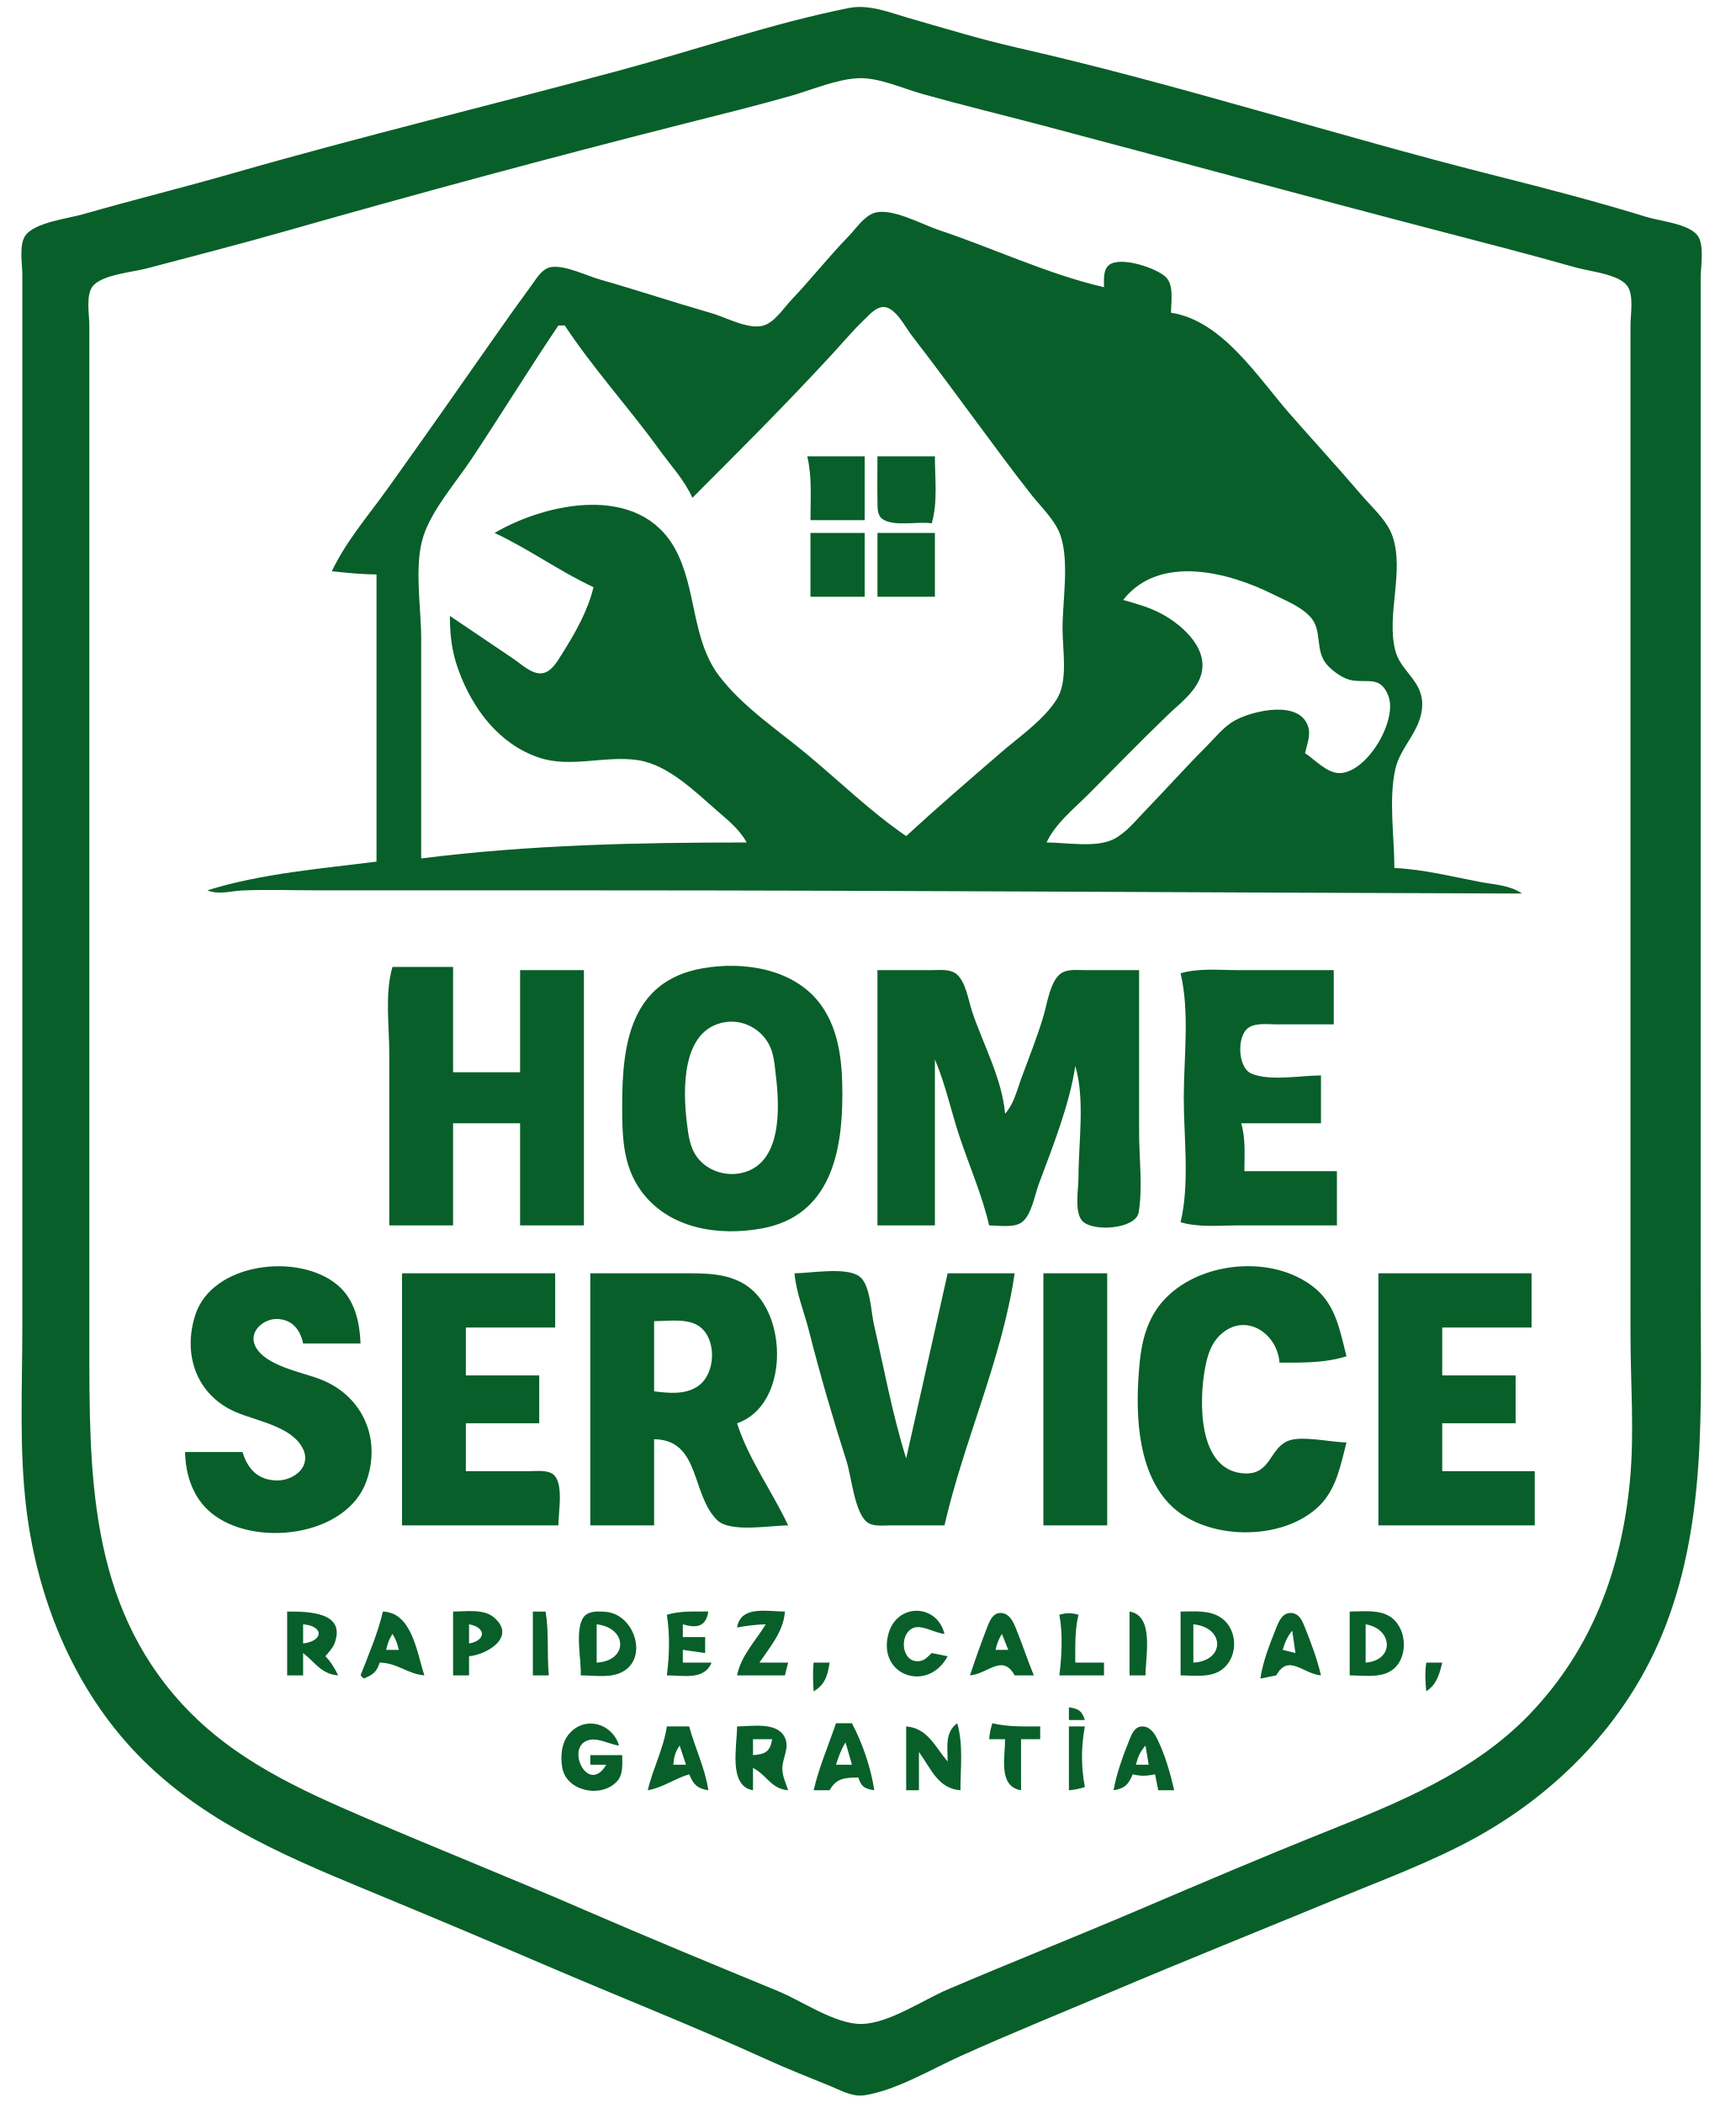
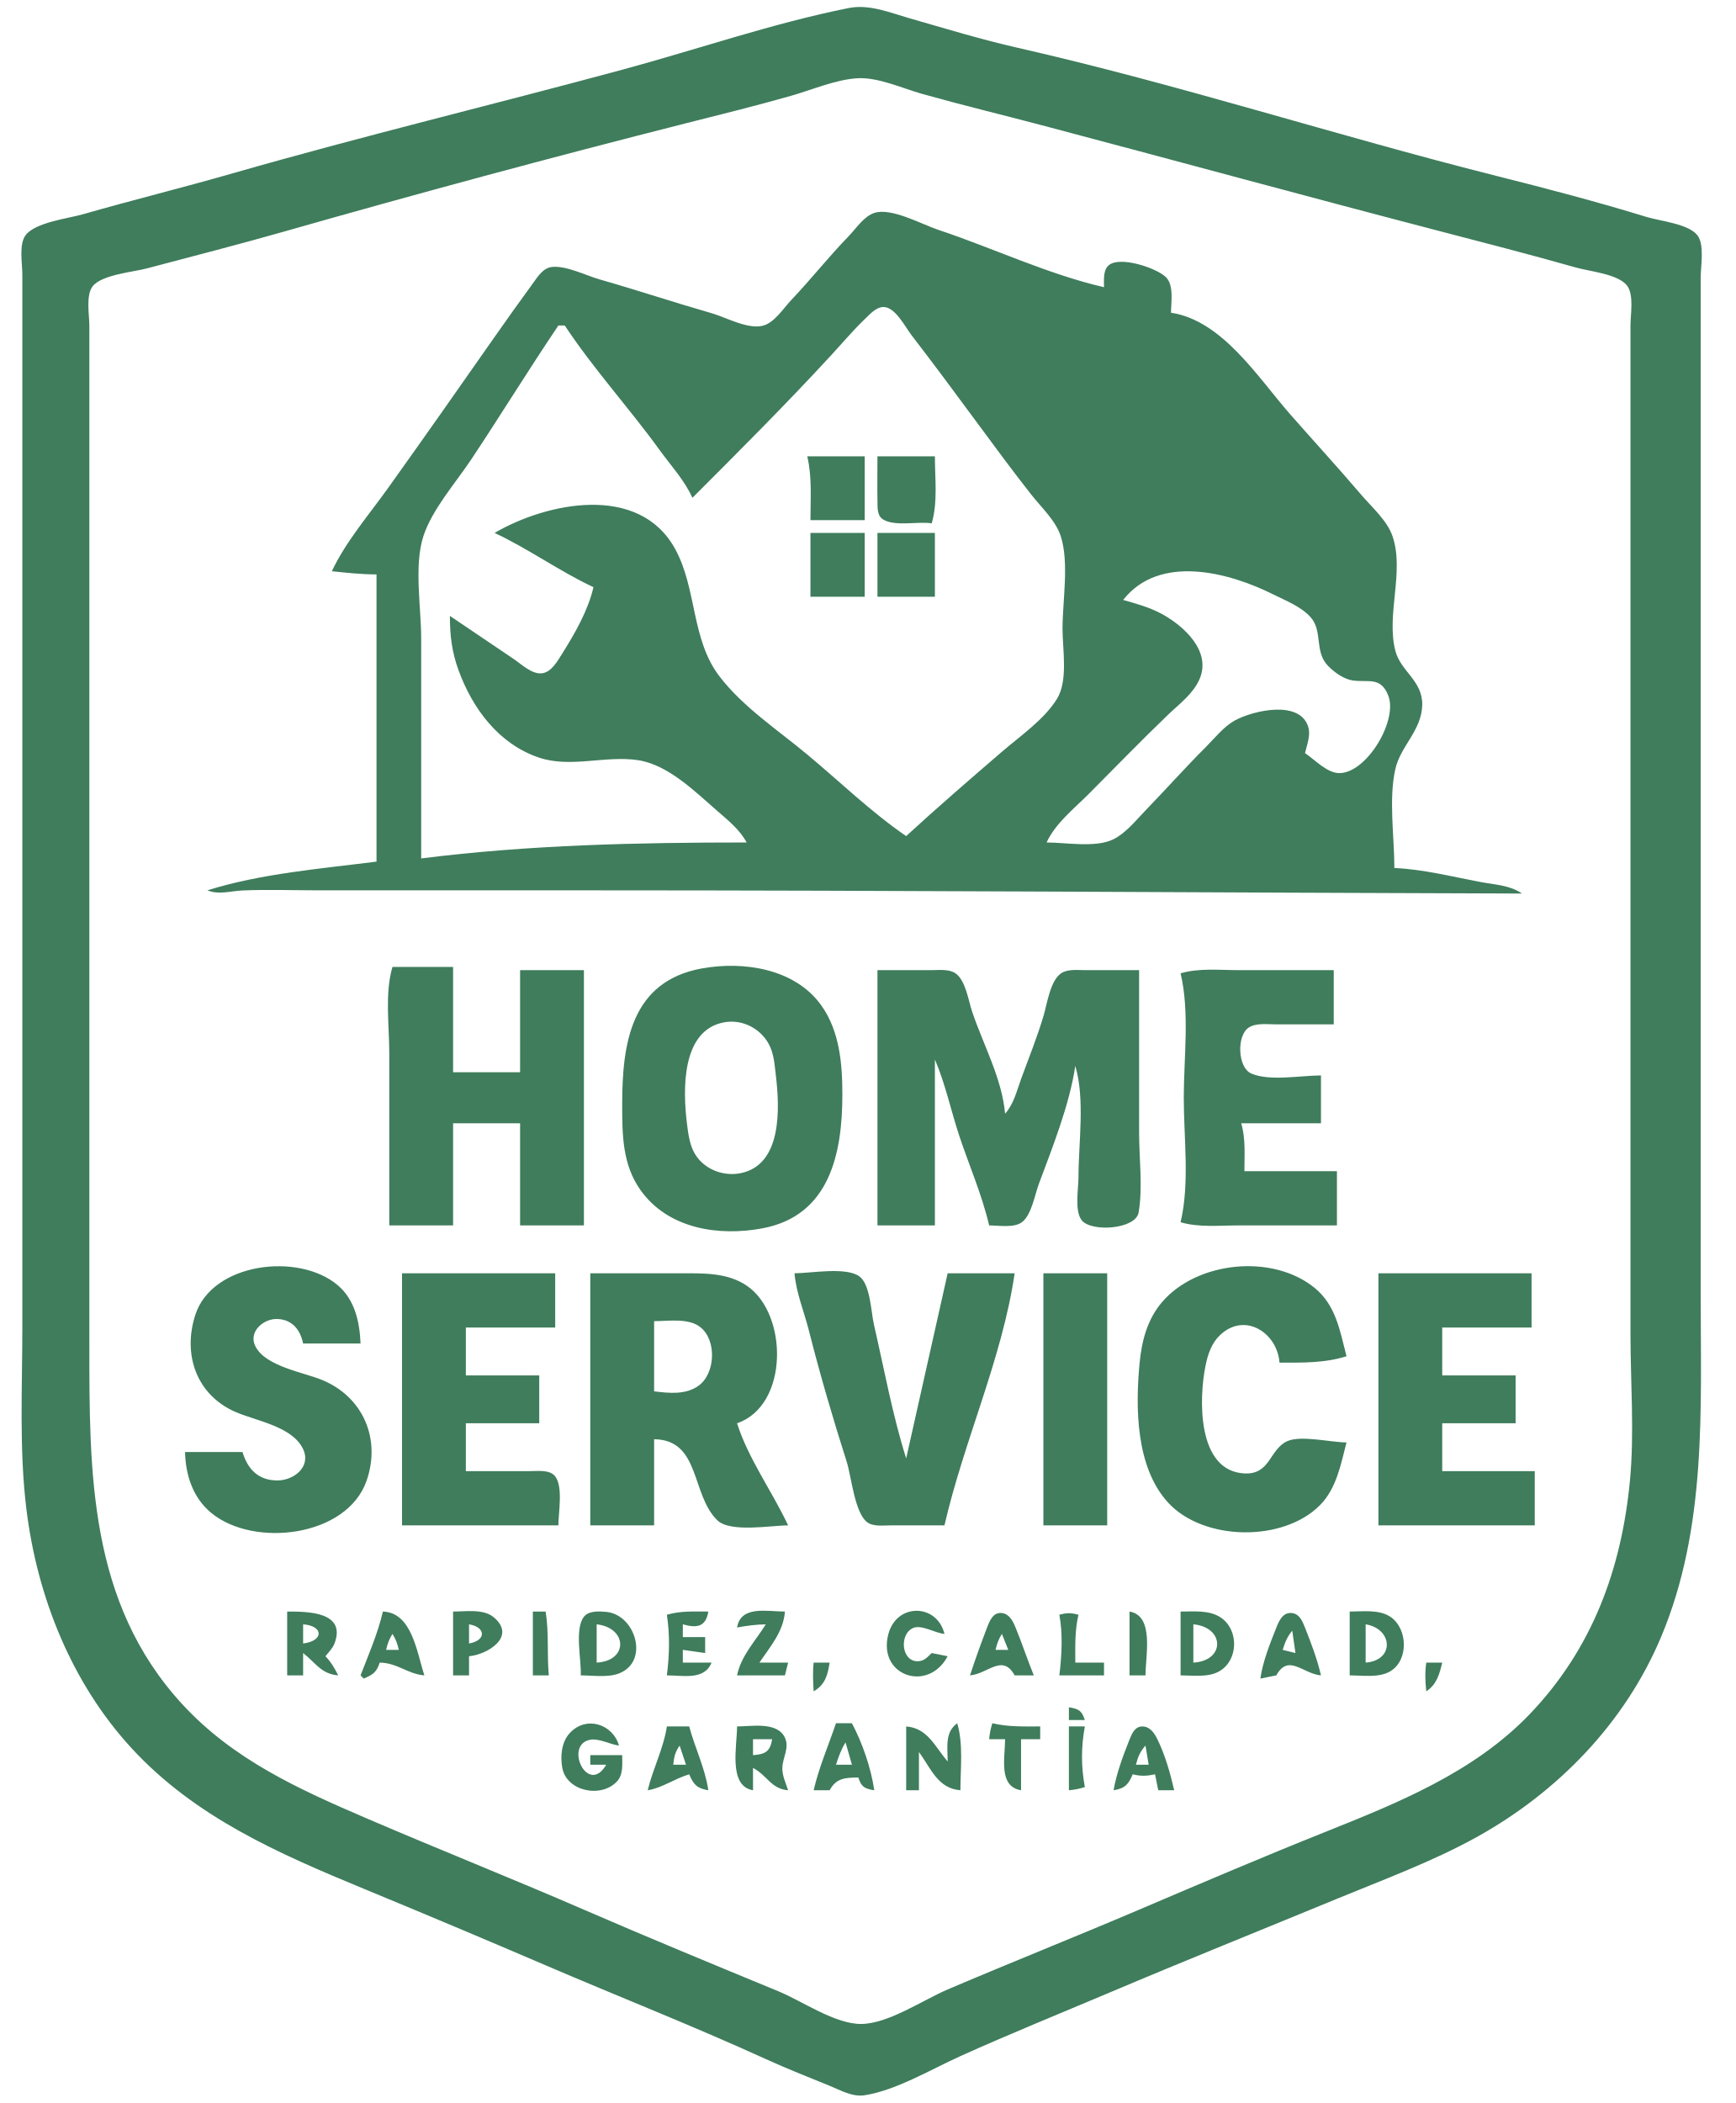
<svg xmlns="http://www.w3.org/2000/svg" width="544" height="659">
-   <path style="fill:#085f29; stroke:none;" d="M266 2.515C242.212 7.269 218.447 15.506 195 21.849C154.382 32.836 113.457 42.678 73 54.291C57.387 58.772 41.619 62.664 26 67.141C21.344 68.476 11.055 69.667 8.028 73.702C5.866 76.584 7 82.605 7 86L7 119L7 245L7 416C7 434.931 5.969 454.192 8.286 473C11.661 500.389 22.429 527.4 41.247 547.83C61.197 569.489 87.33 580.836 114 591.861C133.045 599.734 152.062 607.721 171 615.85C193.958 625.703 217.268 634.867 240 645.231C246.565 648.224 253.317 650.883 260 653.603C263.477 655.018 267.117 657.17 271 656.567C280.849 655.037 291.934 648.392 301 644.306C316.504 637.317 332.337 630.912 348 624.284C371.559 614.315 395.352 604.768 419 595.011C433.723 588.936 449.058 583.315 463 575.561C488.343 561.465 509.286 539.843 520.576 513C535.035 478.621 533 441.476 533 405L533 250L533 120L533 87C533 83.453 534.279 76.7 531.972 73.728C529.165 70.111 520.201 69.267 516 67.975C500.458 63.196 484.763 59.092 469 55.127C418.848 42.511 369.421 26.444 319 14.989C307.56 12.39 296.272 8.948 285 5.709C278.913 3.96 272.412 1.234 266 2.515M269 24.509C275.361 24.234 282.919 27.707 289 29.421C301.247 32.872 313.689 35.864 326 39.116C367.671 50.123 409.278 61.509 451 72.371C465.357 76.109 479.722 79.813 494 83.86C498.179 85.044 507.271 85.889 509.972 89.563C512.132 92.501 511 98.556 511 102L511 134L511 256L511 418C511 433.148 512.266 448.922 510.83 464C508.189 491.731 498.971 516.714 479.486 537.08C461.941 555.419 438.089 564.964 415 574.2C395.559 581.977 376.261 590.209 357 598.421C337.075 606.917 316.927 614.918 297 623.421C289.286 626.713 278.47 634.124 270 634.232C261.782 634.336 251.483 627.099 244 624.011C223.626 615.603 203.224 607.197 183 598.424C160.443 588.64 137.59 579.552 115 569.85C93.673 560.689 73.115 551.422 57.093 534C27.802 502.149 28 461.475 28 421L28 256L28 133L28 102C28 98.661 26.846 92.534 29.028 89.728C31.876 86.065 41.685 85.261 46 84.116C60.315 80.317 74.755 76.633 89 72.573C130.852 60.643 172.815 49.31 215 38.626C225.99 35.842 237.107 33.109 248 30C254.523 28.138 262.22 24.803 269 24.509M104 179C108.7 179.5 113.263 179.99 118 180L118 270C100.795 272.186 81.539 273.77 65 279C68.604 280.47 72.197 279.206 76 279.039C83.971 278.69 92.021 279 100 279L185 279C282.324 279 379.763 279.732 477 280C473.226 277.378 468.45 277.223 464 276.389C455.102 274.722 446.066 272.389 437 272C437 262.274 435.172 250.491 437.303 241C438.922 233.789 445.521 228.937 445.733 221C445.938 213.315 439.005 210.44 437.318 203.961C434.371 192.645 440.232 179.1 436.411 168C434.71 163.056 429.899 158.897 426.579 155C419.281 146.435 411.668 138.171 404.255 129.714C394.228 118.276 383.063 100.408 367 98C367 94.71 367.977 89.382 365.397 86.843C362.495 83.987 351.202 80.221 347.603 83.029C345.623 84.573 346.026 87.798 346 90C328.327 85.911 311.221 77.74 294 72C288.877 70.292 279.464 65.035 274.09 66.697C270.787 67.718 268.294 71.627 265.986 74C259.724 80.438 254.187 87.498 248 94C245.511 96.616 242.675 101.224 238.961 102.096C234.224 103.209 227.506 99.439 223 98.141C211.288 94.769 199.72 90.924 188 87.579C183.681 86.346 177.594 83.232 173.093 83.644C170.118 83.916 168.456 86.824 166.86 89.005C162.75 94.618 158.705 100.297 154.72 106C143.741 121.711 132.716 137.406 121.573 153C115.551 161.427 108.448 169.598 104 179M284 262C273.055 254.516 263.197 244.923 253 236.435C243.753 228.739 232.922 221.609 225.529 212C216.563 200.345 218.473 184.552 211.583 172C200.245 151.343 171.278 157.499 155 167C165.664 171.979 175.327 179.017 186 184C184.218 191.504 180.171 198.507 176.085 204.999C174.691 207.214 172.805 210.602 169.91 210.978C166.734 211.389 163.413 208.143 161 206.505L141 193C141.001 199.082 141.597 204.244 143.695 210C148.108 222.105 156.367 233.193 168.961 237.417C178.871 240.741 189.77 236.653 200 238.213C209.518 239.665 218.033 248.258 225 254.289C228.351 257.189 231.911 260.086 234 264C199.915 264 165.825 264.725 132 269L132 200C132 190.344 129.692 177.216 132.699 168C135.432 159.624 142.802 151.311 147.667 144C156.918 130.096 165.66 115.845 175 102L177 102C185.999 115.618 197.145 127.781 206.707 141C210.233 145.875 214.549 150.498 217 156C231.751 141.249 246.573 126.435 260.7 111.089C264.111 107.384 267.367 103.512 271.004 100.02C272.551 98.534 274.553 96.207 276.91 96.207C280.585 96.207 283.719 102.492 285.651 105C292.52 113.913 299.206 122.944 305.884 132C311.576 139.718 317.28 147.464 323.211 155C326.325 158.957 330.852 163.12 332.436 168C335.133 176.309 333 188.292 333 197C333 203.505 334.806 213.259 331.258 219C327.223 225.528 319.745 230.623 314 235.576C303.918 244.27 293.791 252.982 284 262M253 143C254.551 149.513 254 156.341 254 163L271 163L271 143L253 143M275 143C275 147.663 274.916 152.334 275.005 156.996C275.04 158.871 274.829 161.46 276.603 162.666C280.248 165.142 287.707 163.291 292 164C293.947 157.413 293 149.839 293 143L275 143M254 167L254 187L271 187L271 167L254 167M275 167L275 187L293 187L293 167L275 167M409 236C409.56 233.518 410.772 230.57 410.073 228.019C407.64 219.126 392.692 222.641 387 225.769C383.536 227.673 380.762 231.238 378 234C371.482 240.518 365.367 247.382 358.961 254.004C356.004 257.06 352.861 261.042 349 262.972C343.444 265.75 334.102 264 328 264C330.79 258.017 336.377 253.623 341 249C349.322 240.678 357.513 232.194 365.999 224.039C369.515 220.661 373.789 217.566 375.86 212.999C379.878 204.138 370.998 196.08 364 192.324C360.201 190.285 356.122 189.17 352 188C363.39 173.487 385.191 179.343 399 186.247C402.914 188.204 407.68 190.025 410.682 193.329C414.703 197.754 411.802 204.175 416.228 208.674C418.208 210.687 421.137 212.838 424 213.235C428.94 213.919 432.74 211.937 435.106 218.015C438.094 225.693 428.57 241.898 420 242.264C416.029 242.433 412.102 238.049 409 236M123 303C120.552 311.28 122 321.393 122 330L122 384L142 384L142 352L163 352L163 384L183 384L183 304L163 304L163 336L142 336L142 303L123 303M220 303.465C197.712 307.483 195 327.065 195 346C195 355.485 195.016 364.937 200.789 372.999C209.432 385.069 225.218 387.5 239.004 384.901C260.12 380.92 264 361.275 264 343C264 333.385 263.175 323.116 257.362 315.001C249.161 303.552 233.103 301.102 220 303.465M275 304L275 384L293 384L293 332C296.301 339.67 298.027 348.073 300.667 356C303.756 365.276 307.797 374.476 310 384C312.977 384 317.769 384.869 320.298 382.972C323.287 380.73 324.321 374.366 325.576 371C329.87 359.475 335.205 346.154 337 334C340.11 344.522 338 358.045 338 369C338 372.531 336.699 379.457 339.028 382.397C342.024 386.18 355.953 385.22 356.852 379.941C358.195 372.057 357 362.998 357 355L357 304L340 304C337.651 304.005 334.551 303.595 332.51 305.028C329.172 307.372 328.213 314.317 327.14 318C325.165 324.783 322.477 331.367 320.053 338C318.625 341.909 317.777 345.849 315 349C314.039 337.988 308.164 327.387 304.667 317C303.504 313.544 302.656 307.251 299.49 305.028C297.449 303.595 294.349 304.005 292 304L275 304M370 305C372.904 317.197 371 331.494 371 344C371 356.506 372.904 370.803 370 383C375.725 384.692 382.06 384 388 384L419 384L419 367L390 367C390 361.964 390.435 356.853 389 352L414 352L414 337C407.787 337 397.883 338.901 392.148 336.397C387.87 334.529 387.534 324.553 391.318 322.028C393.667 320.46 397.33 321.001 400 321L418 321L418 304L388 304C382.06 304 375.725 303.308 370 305M227 320.344C232.523 319.351 238.126 322.136 240.86 327.015C242.573 330.07 242.748 333.609 243.155 337C244.363 347.065 245.239 365.099 232 367.652C226.322 368.747 220.158 366.17 217.456 360.985C216.053 358.291 215.653 354.98 215.286 352C213.996 341.526 213.504 322.772 227 320.344M339 332L338 333L339 332M76 455L58 455C58.154 462.209 60.436 469.321 66.184 474.072C79.535 485.105 108.752 481.656 114.891 464C119.463 450.852 113.753 437.727 101 432.453C95.01 429.975 83.248 428.203 80.047 421.895C77.721 417.311 82.614 413.119 86.999 413.323C91.699 413.54 94.134 416.808 95 421L113 421C112.709 414.244 111.234 407.287 105.815 402.709C93.591 392.382 66.543 395.631 61.224 412C57.143 424.563 61.638 437.268 74 442.536C80.502 445.307 91.567 447.01 94.957 454.015C97.65 459.583 92.123 463.888 87 463.913C80.994 463.942 77.624 460.419 76 455M422 452C417.101 452 407.723 449.663 403.418 451.618C397.811 454.165 398.19 462.136 390 461.717C375.091 460.954 375.727 438.22 377.809 428C378.531 424.453 379.647 420.965 382.34 418.394C390.112 410.975 400.321 417.649 401 427C408.133 427 415.13 427.172 422 425C419.953 417.093 418.708 408.995 411.96 403.529C398.695 392.785 375.146 395.273 364.213 408.004C359.61 413.364 357.837 420.1 357.17 427C355.801 441.141 355.955 459.937 366.185 470.957C377.291 482.92 402.132 483.317 413.671 471.674C418.896 466.403 420.213 458.889 422 452M126 399L126 478L175 478C175 474.031 176.553 465.861 173.972 462.603C172.255 460.436 168.42 461.005 166 461L146 461L146 446L169 446L169 431L146 431L146 416L174 416L174 399L126 399M185 399L185 478L205 478L205 451C219.567 451.172 216.511 468.347 224.815 476.397C228.89 480.347 241.62 478 247 478C242.046 467.389 234.534 457.168 231 446C247.249 440.461 247.091 411.663 233.996 402.854C228.037 398.845 220.871 399 214 399L185 399M249 399C249.539 405.177 252.008 411.008 253.525 417C257.007 430.745 261.032 444.489 265.344 458C266.828 462.649 267.829 473.94 271.728 476.972C273.623 478.446 276.765 477.995 279 478L296 478C302.062 451.557 314.047 425.865 318 399L297 399L284 457C279.713 443.447 277.074 428.883 273.881 415C272.99 411.125 272.771 402.588 269.411 400.028C265.284 396.883 254.038 399 249 399M327 399L327 478L347 478L347 399L327 399M432 399L432 478L481 478L481 461L452 461L452 446L475 446L475 431L452 431L452 416L480 416L480 399L432 399M205 436L205 414C209.421 414 215.75 412.935 219.467 415.858C224.721 419.989 224.213 430.488 218.891 434.262C214.806 437.158 209.643 436.548 205 436M297 519L292 518C290.744 519.181 289.795 520.415 287.929 520.559C282.475 520.979 281.704 512.134 286.133 510.171C288.825 508.978 293.071 511.78 296 512C293.683 502.49 281.083 502.204 278.434 512.001C274.886 525.124 290.846 530.576 297 519M90 505L90 525L95 525L95 518C98.942 521.068 100.689 524.59 106 525C104.837 522.692 103.769 520.868 102 519C103.001 517.745 104.271 516.504 104.851 514.955C108.585 504.99 96.315 505 90 505M120 505C118.409 511.872 115.534 518.43 113 525L114 526C116.89 524.787 118.046 523.994 119 521C124.555 521.066 127.762 524.588 133 525C130.597 517.628 129.086 505.302 120 505M142 505L142 525L147 525L147 519C152.631 518.535 162.12 512.88 154.682 506.742C151.458 504.082 145.885 505 142 505M167 505L167 525L172 525C171.381 518.303 172.096 511.707 171 505L167 505M182 525C185.72 525 190.456 525.755 193.981 524.397C203.633 520.677 199.189 505.963 190 505.106C187.836 504.904 184.544 504.689 183.028 506.603C179.971 510.463 182.28 520.276 182 525M209 506C209.971 512.429 209.804 518.575 209 525C214.148 525 220.751 526.594 223 521L214 521L214 517L221 518L221 513L214 513L214 509C218.38 510.247 221.192 509.84 222 505C217.577 505 213.261 504.741 209 506M231 510C234.025 509.438 236.922 509.064 240 509C236.77 514.233 232.223 518.856 231 525L246 525L247 521L238 521C241.416 515.937 245.545 511.265 246 505C240.411 505 232.17 502.989 231 510M304 525C309.59 524.56 314.17 518.06 318 525L324 525C321.971 520.054 320.322 514.952 318.289 510.019C317.48 508.055 316.386 505.755 314 505.466C311.24 505.132 310.15 507.931 309.348 510.019C307.45 514.959 305.64 519.968 304 525M332 506C333.141 511.828 332.753 519.085 332 525L346 525L346 521L337 521C337 515.919 336.817 510.97 338 506C335.542 505.354 334.458 505.354 332 506M354 505L354 525L359 525C359 518.843 361.835 506.308 354 505M370 505L370 525C373.786 525 378.495 525.686 381.945 523.821C388.076 520.506 388.397 510.974 382.786 507.009C379.139 504.432 374.222 505 370 505M395 526L400 525C403.83 518.06 408.41 524.56 414 525C412.815 519.882 410.919 514.901 408.985 510.019C408.217 508.081 407.302 505.751 404.921 505.466C402.086 505.127 400.877 507.846 400.015 510.019C397.966 515.191 395.815 520.485 395 526M423 505L423 525C426.986 525 432.232 525.848 435.786 523.682C441.533 520.18 441.178 510.421 435.891 506.742C432.295 504.24 427.147 505 423 505M95 515L95 509C101.579 509.512 101.426 514.26 95 515M147 515L147 509C152.379 509.898 152.379 514.102 147 515M187 521L187 509C196.668 510.081 196.992 520.448 187 521M374 521L374 509C383.854 509.902 384.053 520.445 374 521M428 521L428 509C436.546 510.391 437.149 520.302 428 521M405 511L406 518L402 517C402.753 514.591 403.397 512.924 405 511M123 512C124.062 513.693 124.52 515.04 125 517L121 517C121.48 515.04 121.938 513.693 123 512M314 512L316 517L312 517C312.48 515.04 312.938 513.693 314 512M255 521C254.674 524.049 254.822 526.944 255 530C258.584 527.927 259.399 524.986 260 521L255 521M447 521C446.556 524.109 446.67 526.884 447 530C450.251 527.852 451.12 524.7 452 521L447 521M335 535L335 539L340 539C339.032 536.036 338.066 535.497 335 535M195 550L185 550L185 553L190 553C184.161 562.951 176.59 546.565 185.059 545.157C187.805 544.7 191.221 546.64 194 547C192.041 540.188 183.555 537.464 178.434 543.228C175.942 546.033 175.575 550.426 176.228 553.996C177.577 561.36 188.436 563.586 193.397 558.196C195.397 556.022 194.99 552.724 195 550M262 540C259.633 546.996 256.669 553.784 255 561L260 561C262.112 557.17 264.839 557.049 269 557C269.968 559.964 270.934 560.503 274 561C272.957 553.936 270.325 546.31 267 540L262 540M297 552C292.975 547.278 290.726 541.518 284 541L284 561L288 561L288 549C291.783 554.203 293.927 560.455 301 561C301 554.161 301.947 546.587 300 540C296.053 542.846 297 547.514 297 552M311 540C310.438 541.801 310.176 543.122 310 545L315 545C315 550.711 312.79 559.797 320 561L320 545L326 545L326 541C320.919 541 315.97 541.183 311 540M349 561C352.532 560.419 353.615 559.272 355 556C357.587 556.641 359.391 556.554 362 556L363 561L368 561C366.772 555.693 365.162 549.959 362.753 545.055C361.818 543.15 360.467 541.046 358.079 541.006C355.715 540.967 354.761 543.182 354.019 545.045C352.004 550.1 349.921 555.647 349 561M209 541C207.965 547.908 204.606 554.219 203 561C207.541 560.275 211.482 557.323 216 556C217.385 559.272 218.468 560.419 222 561C220.981 554.098 217.798 547.723 216 541L209 541M231 541C231 547.157 228.165 559.692 236 561L236 554C240.424 556.294 241.635 560.573 247 561C246.277 558.766 245.124 556.391 245.187 553.998C245.277 550.595 247.678 547.511 245.806 544.148C243.215 539.497 235.436 541 231 541M335 541L335 561C336.878 560.824 338.199 560.562 340 560C338.803 553.551 338.803 547.449 340 541L335 541M242 545C241.348 548.911 239.864 549.7 236 550L236 545L242 545M265 546L267 553L262 553C262.819 550.504 263.599 548.214 265 546M213 547L215 553L211 553C211.255 550.511 211.584 549.042 213 547M359 547L360 553L356 553C356.655 550.463 357.276 548.953 359 547z" />
+   <path style="fill:#3f7d5c; stroke:none;" d="M266 2.515C242.212 7.269 218.447 15.506 195 21.849C154.382 32.836 113.457 42.678 73 54.291C57.387 58.772 41.619 62.664 26 67.141C21.344 68.476 11.055 69.667 8.028 73.702C5.866 76.584 7 82.605 7 86L7 119L7 245L7 416C7 434.931 5.969 454.192 8.286 473C11.661 500.389 22.429 527.4 41.247 547.83C61.197 569.489 87.33 580.836 114 591.861C133.045 599.734 152.062 607.721 171 615.85C193.958 625.703 217.268 634.867 240 645.231C246.565 648.224 253.317 650.883 260 653.603C263.477 655.018 267.117 657.17 271 656.567C280.849 655.037 291.934 648.392 301 644.306C316.504 637.317 332.337 630.912 348 624.284C371.559 614.315 395.352 604.768 419 595.011C433.723 588.936 449.058 583.315 463 575.561C488.343 561.465 509.286 539.843 520.576 513C535.035 478.621 533 441.476 533 405L533 250L533 120L533 87C533 83.453 534.279 76.7 531.972 73.728C529.165 70.111 520.201 69.267 516 67.975C500.458 63.196 484.763 59.092 469 55.127C418.848 42.511 369.421 26.444 319 14.989C307.56 12.39 296.272 8.948 285 5.709C278.913 3.96 272.412 1.234 266 2.515M269 24.509C275.361 24.234 282.919 27.707 289 29.421C301.247 32.872 313.689 35.864 326 39.116C367.671 50.123 409.278 61.509 451 72.371C465.357 76.109 479.722 79.813 494 83.86C498.179 85.044 507.271 85.889 509.972 89.563C512.132 92.501 511 98.556 511 102L511 134L511 256L511 418C511 433.148 512.266 448.922 510.83 464C508.189 491.731 498.971 516.714 479.486 537.08C461.941 555.419 438.089 564.964 415 574.2C395.559 581.977 376.261 590.209 357 598.421C337.075 606.917 316.927 614.918 297 623.421C289.286 626.713 278.47 634.124 270 634.232C261.782 634.336 251.483 627.099 244 624.011C223.626 615.603 203.224 607.197 183 598.424C160.443 588.64 137.59 579.552 115 569.85C93.673 560.689 73.115 551.422 57.093 534C27.802 502.149 28 461.475 28 421L28 256L28 133L28 102C28 98.661 26.846 92.534 29.028 89.728C31.876 86.065 41.685 85.261 46 84.116C60.315 80.317 74.755 76.633 89 72.573C130.852 60.643 172.815 49.31 215 38.626C225.99 35.842 237.107 33.109 248 30C254.523 28.138 262.22 24.803 269 24.509M104 179C108.7 179.5 113.263 179.99 118 180L118 270C100.795 272.186 81.539 273.77 65 279C68.604 280.47 72.197 279.206 76 279.039C83.971 278.69 92.021 279 100 279L185 279C282.324 279 379.763 279.732 477 280C473.226 277.378 468.45 277.223 464 276.389C455.102 274.722 446.066 272.389 437 272C437 262.274 435.172 250.491 437.303 241C438.922 233.789 445.521 228.937 445.733 221C445.938 213.315 439.005 210.44 437.318 203.961C434.371 192.645 440.232 179.1 436.411 168C434.71 163.056 429.899 158.897 426.579 155C419.281 146.435 411.668 138.171 404.255 129.714C394.228 118.276 383.063 100.408 367 98C367 94.71 367.977 89.382 365.397 86.843C362.495 83.987 351.202 80.221 347.603 83.029C345.623 84.573 346.026 87.798 346 90C328.327 85.911 311.221 77.74 294 72C288.877 70.292 279.464 65.035 274.09 66.697C270.787 67.718 268.294 71.627 265.986 74C259.724 80.438 254.187 87.498 248 94C245.511 96.616 242.675 101.224 238.961 102.096C234.224 103.209 227.506 99.439 223 98.141C211.288 94.769 199.72 90.924 188 87.579C183.681 86.346 177.594 83.232 173.093 83.644C170.118 83.916 168.456 86.824 166.86 89.005C162.75 94.618 158.705 100.297 154.72 106C143.741 121.711 132.716 137.406 121.573 153C115.551 161.427 108.448 169.598 104 179M284 262C273.055 254.516 263.197 244.923 253 236.435C243.753 228.739 232.922 221.609 225.529 212C216.563 200.345 218.473 184.552 211.583 172C200.245 151.343 171.278 157.499 155 167C165.664 171.979 175.327 179.017 186 184C184.218 191.504 180.171 198.507 176.085 204.999C174.691 207.214 172.805 210.602 169.91 210.978C166.734 211.389 163.413 208.143 161 206.505L141 193C141.001 199.082 141.597 204.244 143.695 210C148.108 222.105 156.367 233.193 168.961 237.417C178.871 240.741 189.77 236.653 200 238.213C209.518 239.665 218.033 248.258 225 254.289C228.351 257.189 231.911 260.086 234 264C199.915 264 165.825 264.725 132 269L132 200C132 190.344 129.692 177.216 132.699 168C135.432 159.624 142.802 151.311 147.667 144C156.918 130.096 165.66 115.845 175 102L177 102C185.999 115.618 197.145 127.781 206.707 141C210.233 145.875 214.549 150.498 217 156C231.751 141.249 246.573 126.435 260.7 111.089C264.111 107.384 267.367 103.512 271.004 100.02C272.551 98.534 274.553 96.207 276.91 96.207C280.585 96.207 283.719 102.492 285.651 105C292.52 113.913 299.206 122.944 305.884 132C311.576 139.718 317.28 147.464 323.211 155C326.325 158.957 330.852 163.12 332.436 168C335.133 176.309 333 188.292 333 197C333 203.505 334.806 213.259 331.258 219C327.223 225.528 319.745 230.623 314 235.576C303.918 244.27 293.791 252.982 284 262M253 143C254.551 149.513 254 156.341 254 163L271 163L271 143L253 143M275 143C275 147.663 274.916 152.334 275.005 156.996C275.04 158.871 274.829 161.46 276.603 162.666C280.248 165.142 287.707 163.291 292 164C293.947 157.413 293 149.839 293 143L275 143M254 167L254 187L271 187L271 167L254 167M275 167L275 187L293 187L293 167L275 167M409 236C409.56 233.518 410.772 230.57 410.073 228.019C407.64 219.126 392.692 222.641 387 225.769C383.536 227.673 380.762 231.238 378 234C371.482 240.518 365.367 247.382 358.961 254.004C356.004 257.06 352.861 261.042 349 262.972C343.444 265.75 334.102 264 328 264C330.79 258.017 336.377 253.623 341 249C349.322 240.678 357.513 232.194 365.999 224.039C369.515 220.661 373.789 217.566 375.86 212.999C379.878 204.138 370.998 196.08 364 192.324C360.201 190.285 356.122 189.17 352 188C363.39 173.487 385.191 179.343 399 186.247C402.914 188.204 407.68 190.025 410.682 193.329C414.703 197.754 411.802 204.175 416.228 208.674C418.208 210.687 421.137 212.838 424 213.235C428.94 213.919 432.74 211.937 435.106 218.015C438.094 225.693 428.57 241.898 420 242.264C416.029 242.433 412.102 238.049 409 236M123 303C120.552 311.28 122 321.393 122 330L122 384L142 384L142 352L163 352L163 384L183 384L183 304L163 304L163 336L142 336L142 303L123 303M220 303.465C197.712 307.483 195 327.065 195 346C195 355.485 195.016 364.937 200.789 372.999C209.432 385.069 225.218 387.5 239.004 384.901C260.12 380.92 264 361.275 264 343C264 333.385 263.175 323.116 257.362 315.001C249.161 303.552 233.103 301.102 220 303.465M275 304L275 384L293 384L293 332C296.301 339.67 298.027 348.073 300.667 356C303.756 365.276 307.797 374.476 310 384C312.977 384 317.769 384.869 320.298 382.972C323.287 380.73 324.321 374.366 325.576 371C329.87 359.475 335.205 346.154 337 334C340.11 344.522 338 358.045 338 369C338 372.531 336.699 379.457 339.028 382.397C342.024 386.18 355.953 385.22 356.852 379.941C358.195 372.057 357 362.998 357 355L357 304L340 304C337.651 304.005 334.551 303.595 332.51 305.028C329.172 307.372 328.213 314.317 327.14 318C325.165 324.783 322.477 331.367 320.053 338C318.625 341.909 317.777 345.849 315 349C314.039 337.988 308.164 327.387 304.667 317C303.504 313.544 302.656 307.251 299.49 305.028C297.449 303.595 294.349 304.005 292 304L275 304M370 305C372.904 317.197 371 331.494 371 344C371 356.506 372.904 370.803 370 383C375.725 384.692 382.06 384 388 384L419 384L419 367L390 367C390 361.964 390.435 356.853 389 352L414 352L414 337C407.787 337 397.883 338.901 392.148 336.397C387.87 334.529 387.534 324.553 391.318 322.028C393.667 320.46 397.33 321.001 400 321L418 321L418 304L388 304C382.06 304 375.725 303.308 370 305M227 320.344C232.523 319.351 238.126 322.136 240.86 327.015C242.573 330.07 242.748 333.609 243.155 337C244.363 347.065 245.239 365.099 232 367.652C226.322 368.747 220.158 366.17 217.456 360.985C216.053 358.291 215.653 354.98 215.286 352C213.996 341.526 213.504 322.772 227 320.344M339 332L338 333L339 332M76 455L58 455C58.154 462.209 60.436 469.321 66.184 474.072C79.535 485.105 108.752 481.656 114.891 464C119.463 450.852 113.753 437.727 101 432.453C95.01 429.975 83.248 428.203 80.047 421.895C77.721 417.311 82.614 413.119 86.999 413.323C91.699 413.54 94.134 416.808 95 421L113 421C112.709 414.244 111.234 407.287 105.815 402.709C93.591 392.382 66.543 395.631 61.224 412C57.143 424.563 61.638 437.268 74 442.536C80.502 445.307 91.567 447.01 94.957 454.015C97.65 459.583 92.123 463.888 87 463.913C80.994 463.942 77.624 460.419 76 455M422 452C417.101 452 407.723 449.663 403.418 451.618C397.811 454.165 398.19 462.136 390 461.717C375.091 460.954 375.727 438.22 377.809 428C378.531 424.453 379.647 420.965 382.34 418.394C390.112 410.975 400.321 417.649 401 427C408.133 427 415.13 427.172 422 425C419.953 417.093 418.708 408.995 411.96 403.529C398.695 392.785 375.146 395.273 364.213 408.004C359.61 413.364 357.837 420.1 357.17 427C355.801 441.141 355.955 459.937 366.185 470.957C377.291 482.92 402.132 483.317 413.671 471.674C418.896 466.403 420.213 458.889 422 452M126 399L126 478L175 478C175 474.031 176.553 465.861 173.972 462.603C172.255 460.436 168.42 461.005 166 461L146 461L146 446L169 446L169 431L146 431L146 416L174 416L174 399L126 399M185 399L185 478L205 478L205 451C219.567 451.172 216.511 468.347 224.815 476.397C228.89 480.347 241.62 478 247 478C242.046 467.389 234.534 457.168 231 446C247.249 440.461 247.091 411.663 233.996 402.854C228.037 398.845 220.871 399 214 399L185 399M249 399C249.539 405.177 252.008 411.008 253.525 417C257.007 430.745 261.032 444.489 265.344 458C266.828 462.649 267.829 473.94 271.728 476.972C273.623 478.446 276.765 477.995 279 478L296 478C302.062 451.557 314.047 425.865 318 399L297 399L284 457C279.713 443.447 277.074 428.883 273.881 415C272.99 411.125 272.771 402.588 269.411 400.028C265.284 396.883 254.038 399 249 399M327 399L327 478L347 478L347 399L327 399M432 399L432 478L481 478L481 461L452 461L452 446L475 446L475 431L452 431L452 416L480 416L480 399L432 399M205 436L205 414C209.421 414 215.75 412.935 219.467 415.858C224.721 419.989 224.213 430.488 218.891 434.262C214.806 437.158 209.643 436.548 205 436M297 519L292 518C290.744 519.181 289.795 520.415 287.929 520.559C282.475 520.979 281.704 512.134 286.133 510.171C288.825 508.978 293.071 511.78 296 512C293.683 502.49 281.083 502.204 278.434 512.001C274.886 525.124 290.846 530.576 297 519M90 505L90 525L95 525L95 518C98.942 521.068 100.689 524.59 106 525C104.837 522.692 103.769 520.868 102 519C103.001 517.745 104.271 516.504 104.851 514.955C108.585 504.99 96.315 505 90 505M120 505C118.409 511.872 115.534 518.43 113 525L114 526C116.89 524.787 118.046 523.994 119 521C124.555 521.066 127.762 524.588 133 525C130.597 517.628 129.086 505.302 120 505M142 505L142 525L147 525L147 519C152.631 518.535 162.12 512.88 154.682 506.742C151.458 504.082 145.885 505 142 505M167 505L167 525L172 525C171.381 518.303 172.096 511.707 171 505L167 505M182 525C185.72 525 190.456 525.755 193.981 524.397C203.633 520.677 199.189 505.963 190 505.106C187.836 504.904 184.544 504.689 183.028 506.603C179.971 510.463 182.28 520.276 182 525M209 506C209.971 512.429 209.804 518.575 209 525C214.148 525 220.751 526.594 223 521L214 521L214 517L221 518L221 513L214 513L214 509C218.38 510.247 221.192 509.84 222 505C217.577 505 213.261 504.741 209 506M231 510C234.025 509.438 236.922 509.064 240 509C236.77 514.233 232.223 518.856 231 525L246 525L247 521L238 521C241.416 515.937 245.545 511.265 246 505C240.411 505 232.17 502.989 231 510M304 525C309.59 524.56 314.17 518.06 318 525L324 525C321.971 520.054 320.322 514.952 318.289 510.019C317.48 508.055 316.386 505.755 314 505.466C311.24 505.132 310.15 507.931 309.348 510.019C307.45 514.959 305.64 519.968 304 525M332 506C333.141 511.828 332.753 519.085 332 525L346 525L346 521L337 521C337 515.919 336.817 510.97 338 506C335.542 505.354 334.458 505.354 332 506M354 505L354 525L359 525C359 518.843 361.835 506.308 354 505M370 505L370 525C373.786 525 378.495 525.686 381.945 523.821C388.076 520.506 388.397 510.974 382.786 507.009C379.139 504.432 374.222 505 370 505M395 526L400 525C403.83 518.06 408.41 524.56 414 525C412.815 519.882 410.919 514.901 408.985 510.019C408.217 508.081 407.302 505.751 404.921 505.466C402.086 505.127 400.877 507.846 400.015 510.019C397.966 515.191 395.815 520.485 395 526M423 505L423 525C426.986 525 432.232 525.848 435.786 523.682C441.533 520.18 441.178 510.421 435.891 506.742C432.295 504.24 427.147 505 423 505M95 515L95 509C101.579 509.512 101.426 514.26 95 515M147 515L147 509C152.379 509.898 152.379 514.102 147 515M187 521L187 509C196.668 510.081 196.992 520.448 187 521M374 521L374 509C383.854 509.902 384.053 520.445 374 521M428 521L428 509C436.546 510.391 437.149 520.302 428 521M405 511L406 518L402 517C402.753 514.591 403.397 512.924 405 511M123 512C124.062 513.693 124.52 515.04 125 517L121 517C121.48 515.04 121.938 513.693 123 512M314 512L316 517L312 517C312.48 515.04 312.938 513.693 314 512M255 521C254.674 524.049 254.822 526.944 255 530C258.584 527.927 259.399 524.986 260 521L255 521M447 521C446.556 524.109 446.67 526.884 447 530C450.251 527.852 451.12 524.7 452 521L447 521M335 535L335 539L340 539C339.032 536.036 338.066 535.497 335 535M195 550L185 550L185 553L190 553C184.161 562.951 176.59 546.565 185.059 545.157C187.805 544.7 191.221 546.64 194 547C192.041 540.188 183.555 537.464 178.434 543.228C175.942 546.033 175.575 550.426 176.228 553.996C177.577 561.36 188.436 563.586 193.397 558.196C195.397 556.022 194.99 552.724 195 550M262 540C259.633 546.996 256.669 553.784 255 561L260 561C262.112 557.17 264.839 557.049 269 557C269.968 559.964 270.934 560.503 274 561C272.957 553.936 270.325 546.31 267 540L262 540M297 552C292.975 547.278 290.726 541.518 284 541L284 561L288 561L288 549C291.783 554.203 293.927 560.455 301 561C301 554.161 301.947 546.587 300 540C296.053 542.846 297 547.514 297 552M311 540C310.438 541.801 310.176 543.122 310 545L315 545C315 550.711 312.79 559.797 320 561L320 545L326 545L326 541C320.919 541 315.97 541.183 311 540M349 561C352.532 560.419 353.615 559.272 355 556C357.587 556.641 359.391 556.554 362 556L363 561L368 561C366.772 555.693 365.162 549.959 362.753 545.055C361.818 543.15 360.467 541.046 358.079 541.006C355.715 540.967 354.761 543.182 354.019 545.045C352.004 550.1 349.921 555.647 349 561M209 541C207.965 547.908 204.606 554.219 203 561C207.541 560.275 211.482 557.323 216 556C217.385 559.272 218.468 560.419 222 561C220.981 554.098 217.798 547.723 216 541L209 541M231 541C231 547.157 228.165 559.692 236 561L236 554C240.424 556.294 241.635 560.573 247 561C246.277 558.766 245.124 556.391 245.187 553.998C245.277 550.595 247.678 547.511 245.806 544.148C243.215 539.497 235.436 541 231 541M335 541L335 561C336.878 560.824 338.199 560.562 340 560C338.803 553.551 338.803 547.449 340 541L335 541M242 545C241.348 548.911 239.864 549.7 236 550L236 545L242 545M265 546L267 553L262 553C262.819 550.504 263.599 548.214 265 546M213 547L215 553L211 553C211.255 550.511 211.584 549.042 213 547M359 547L360 553L356 553C356.655 550.463 357.276 548.953 359 547z" />
</svg>
